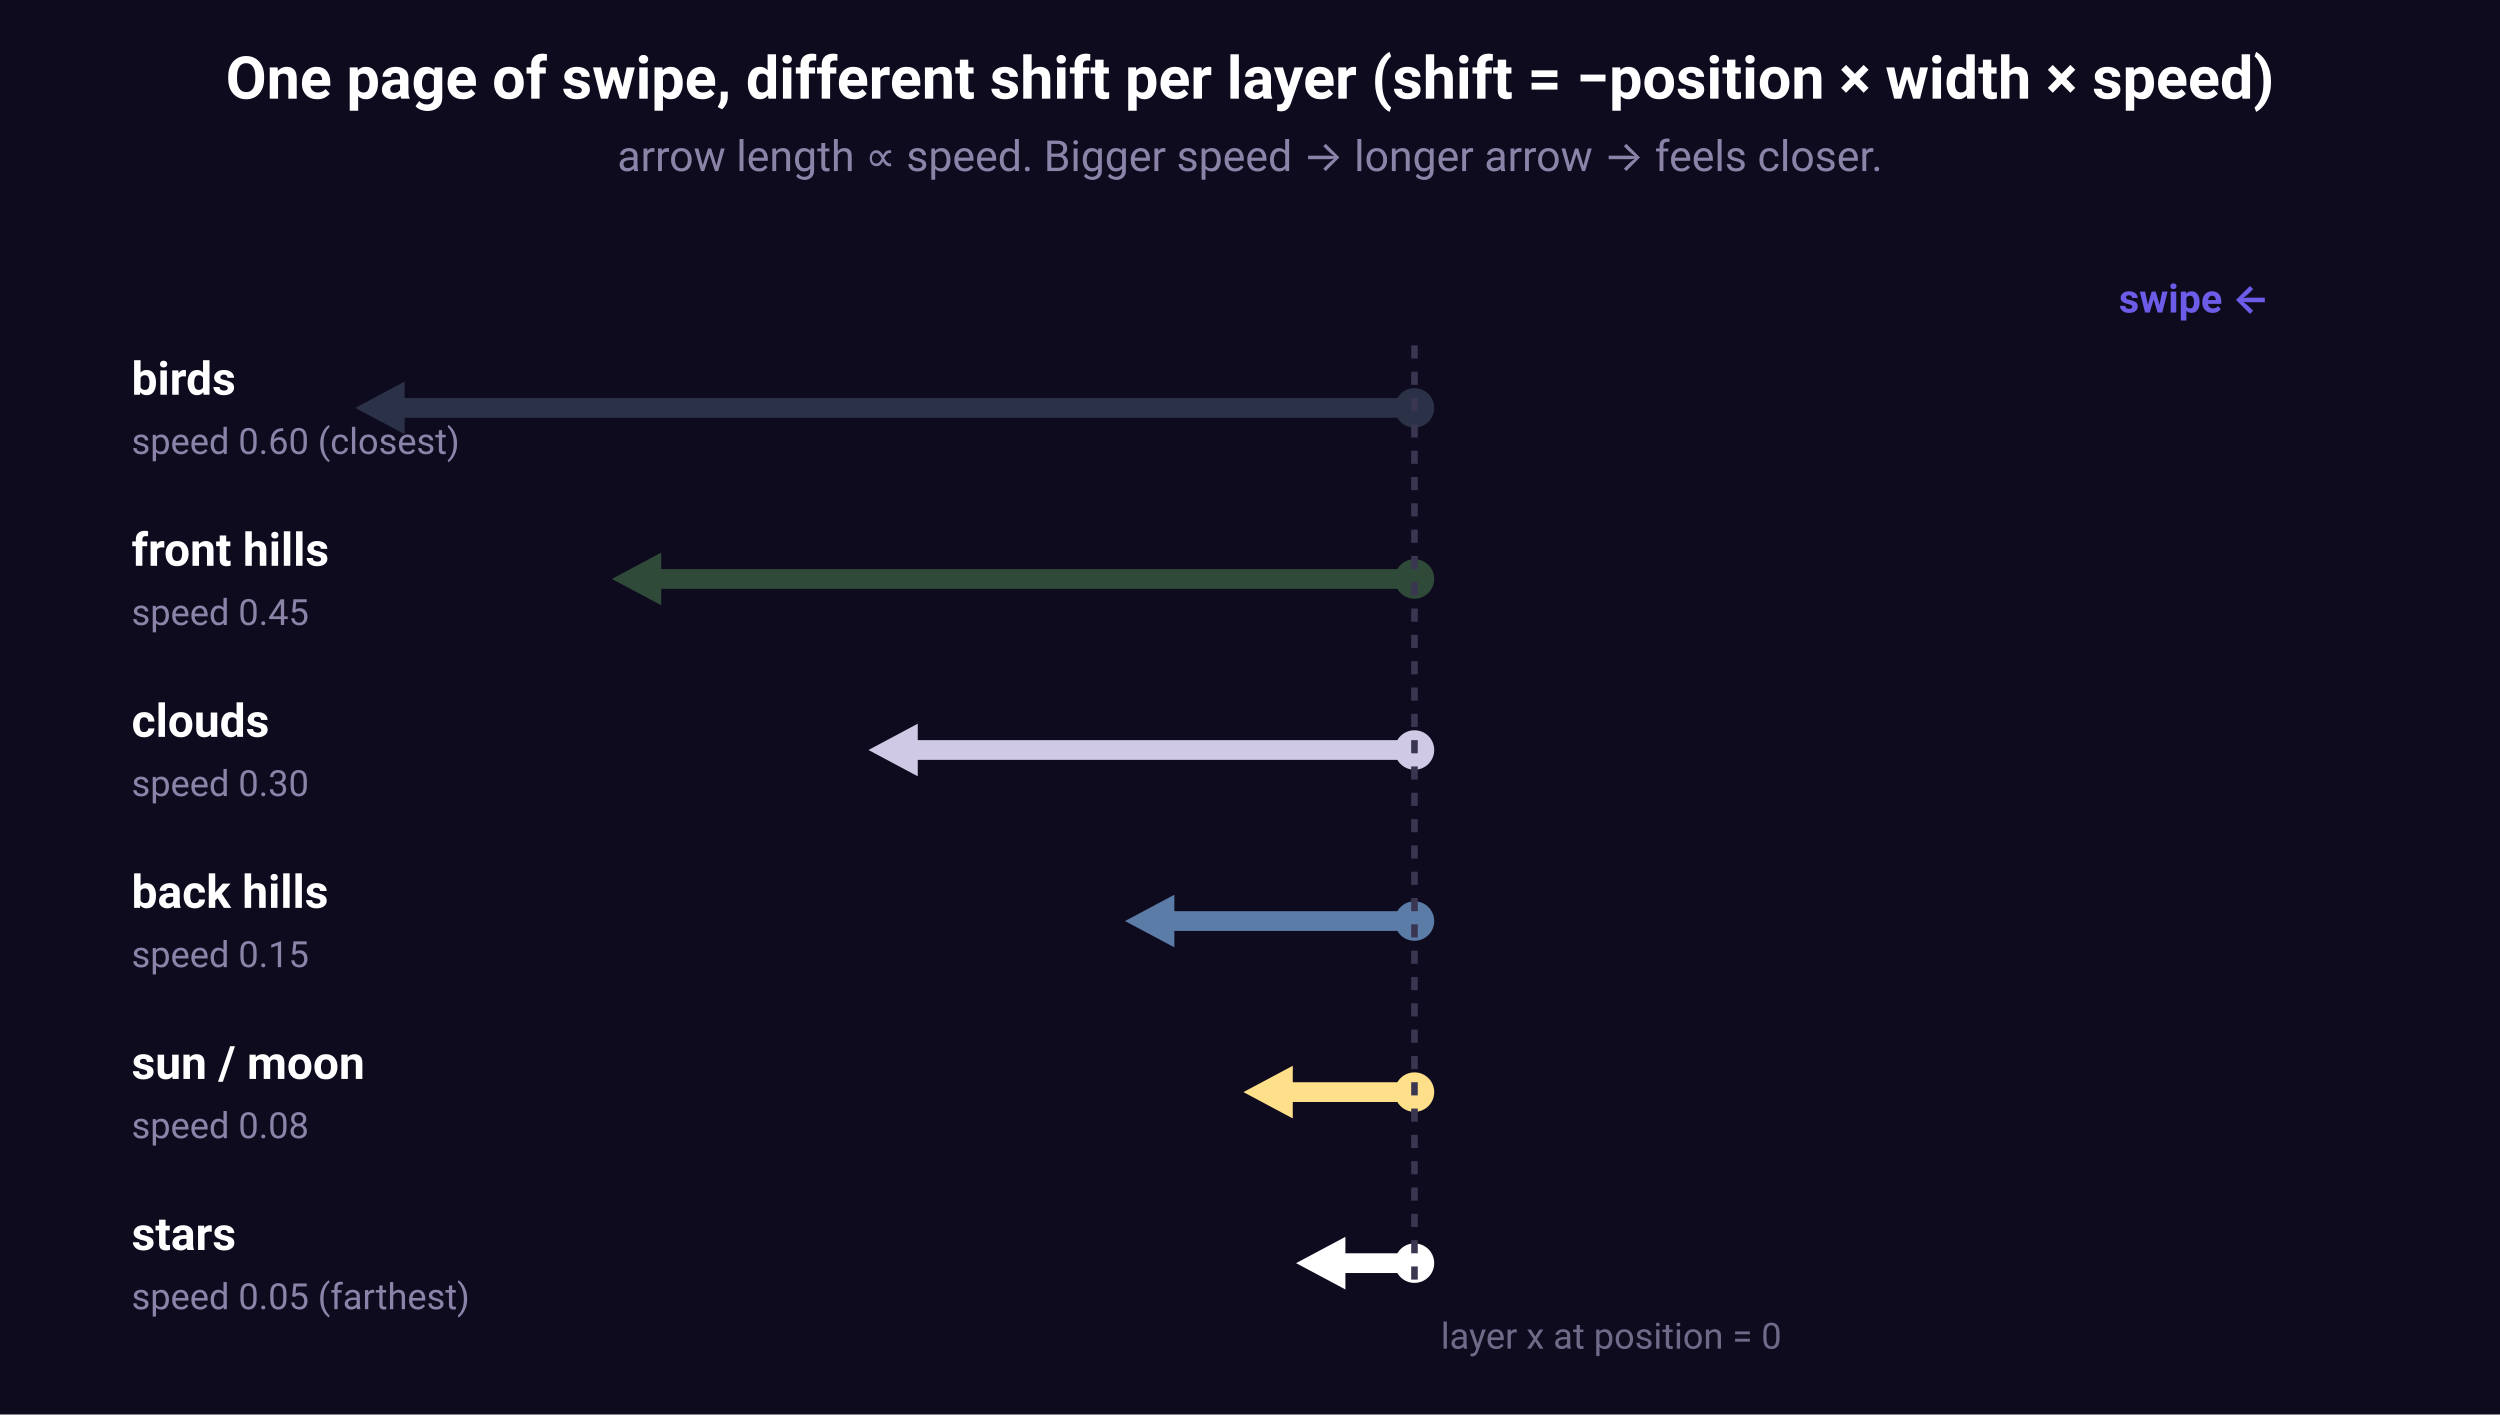
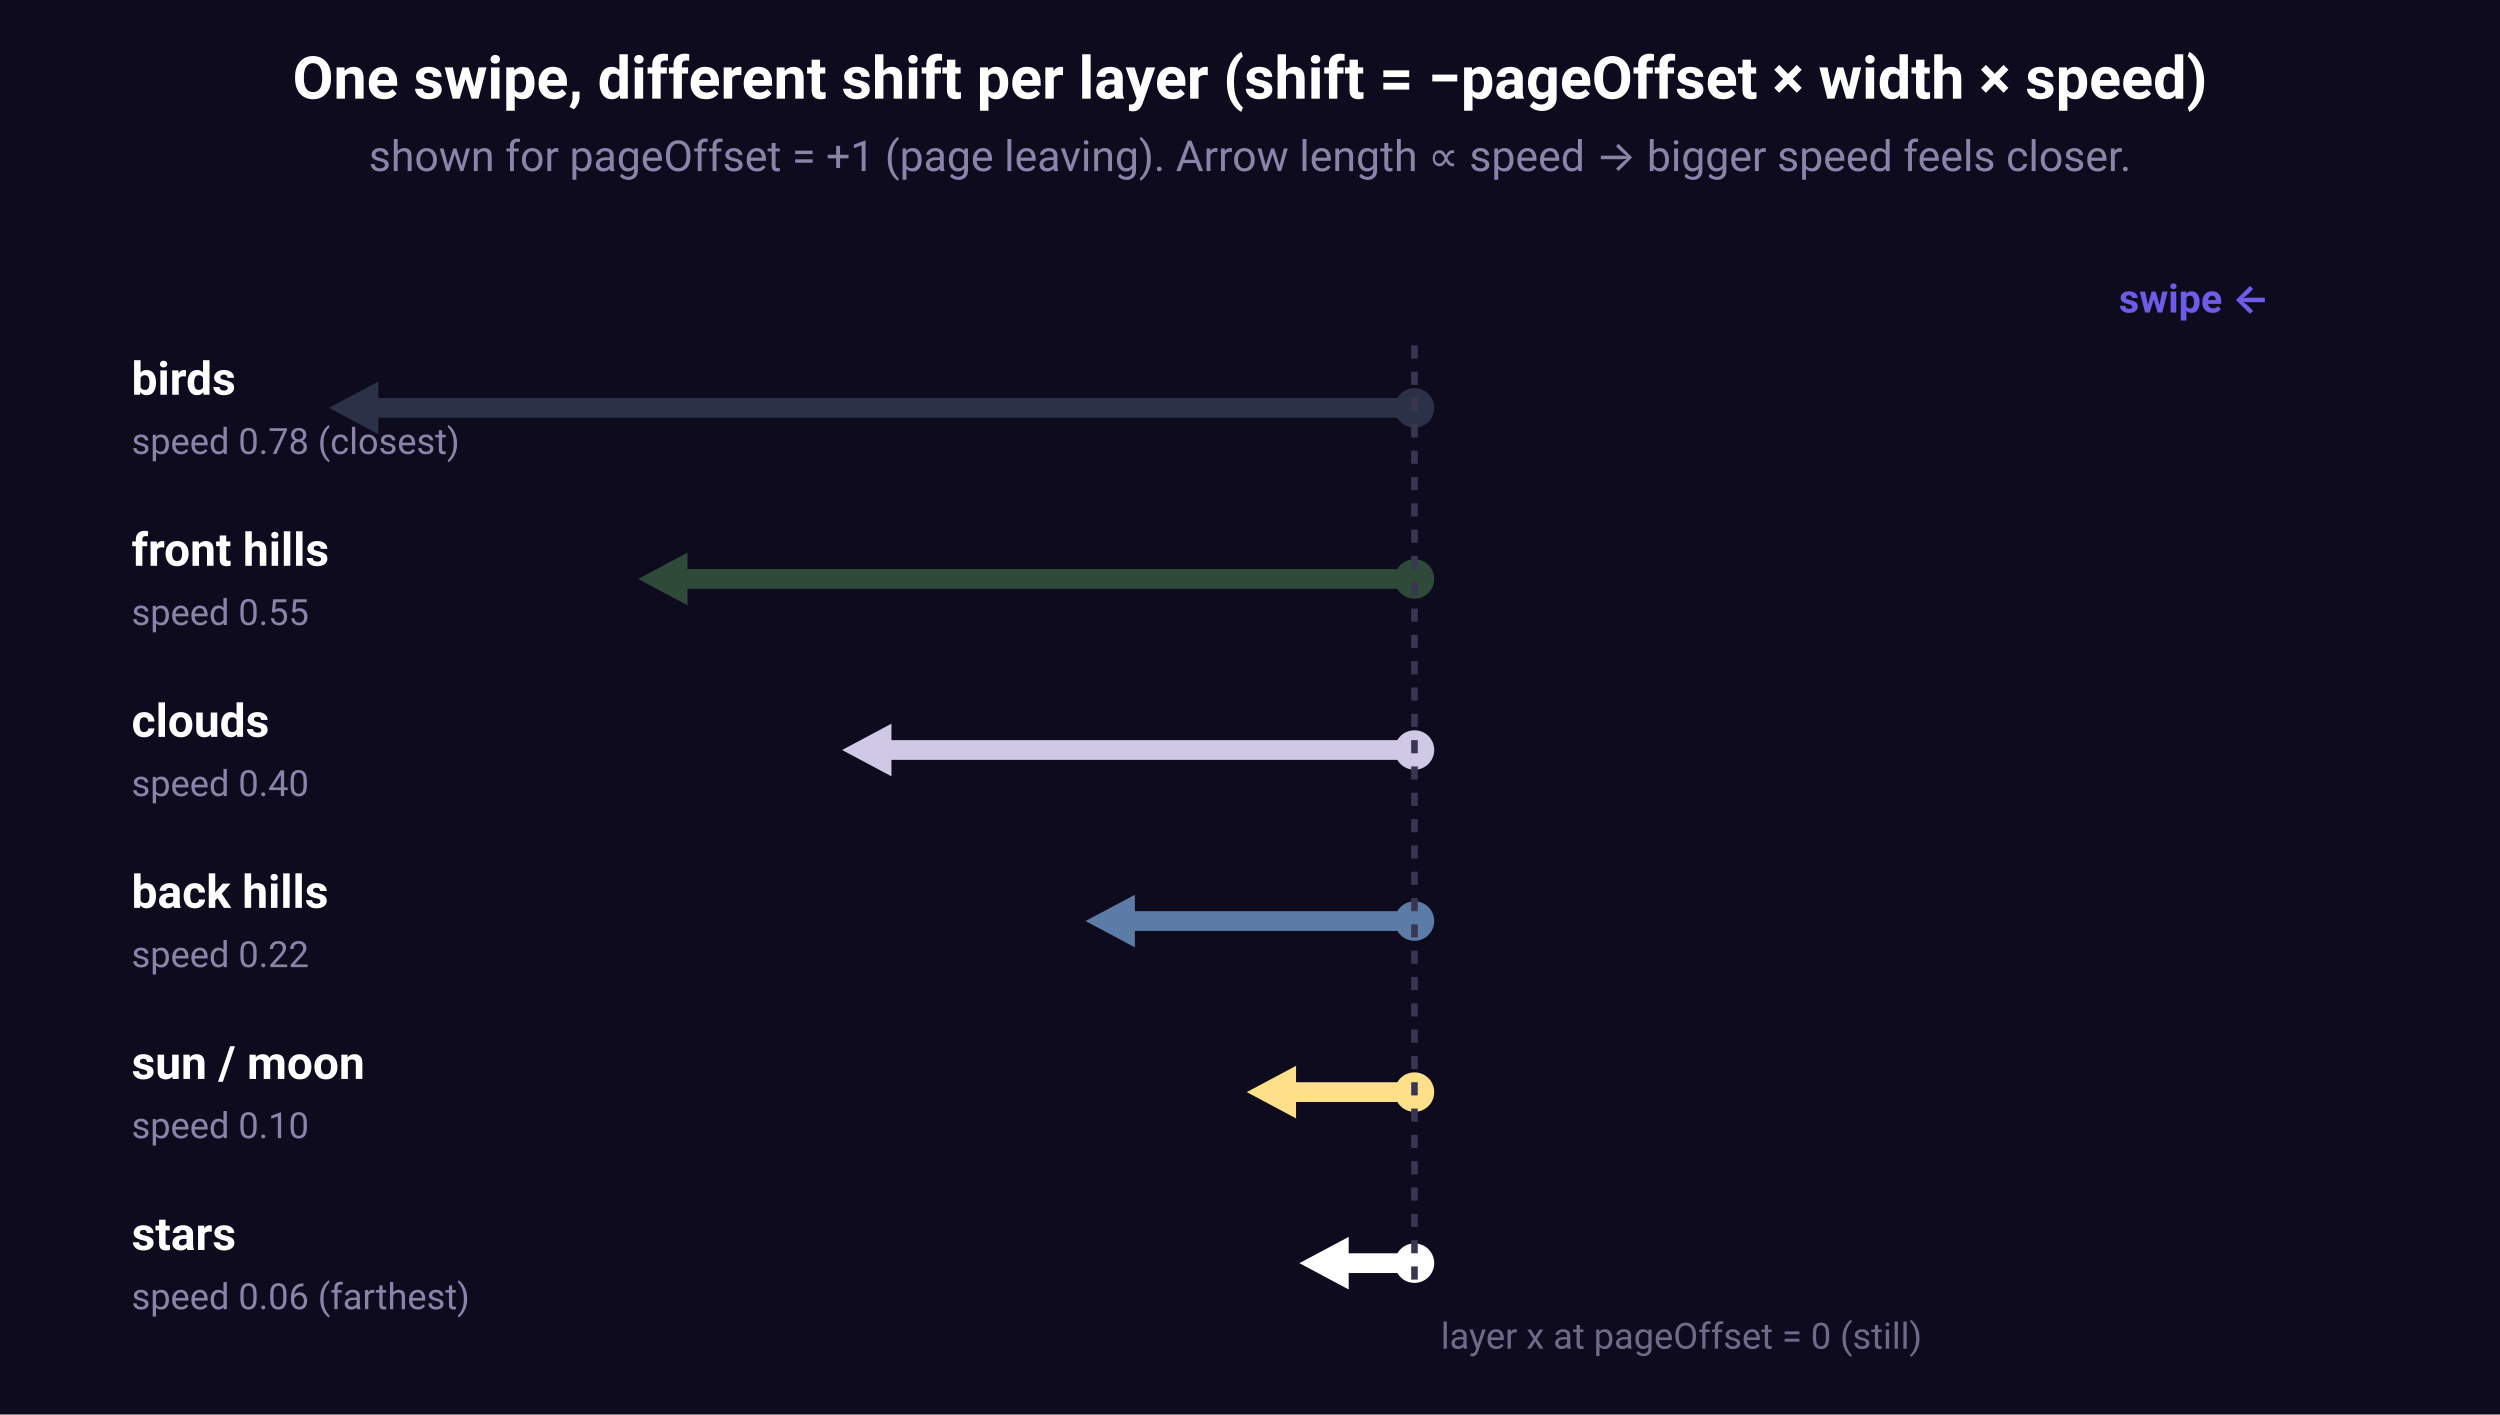
<svg xmlns="http://www.w3.org/2000/svg" width="760" height="430" viewBox="0 0 760 430" font-family="-apple-system, Segoe UI, Roboto, sans-serif">
  <rect width="760" height="430" fill="#0f0b1f" />
-   <text x="380" y="30" fill="#ffffff" font-size="18" font-weight="700" text-anchor="middle">One page of swipe, different shift per layer  (shift = −position × width × speed)</text>
-   <text x="380" y="52" fill="#8b84a8" font-size="13" text-anchor="middle">arrow length ∝ speed. Bigger speed → longer arrow → feels closer.</text>
+   <text x="380" y="30" fill="#ffffff" font-size="18" font-weight="700" text-anchor="middle">One swipe, different shift per layer  (shift = −pageOffset × width × speed)</text>
+   <text x="380" y="52" fill="#8b84a8" font-size="13" text-anchor="middle">shown for pageOffset = +1 (page leaving). Arrow length ∝ speed → bigger speed feels closer.</text>
  <text x="690" y="95" fill="#6C5CE7" font-size="12" text-anchor="end" font-weight="700">swipe ←</text>
  <g>
    <text x="40" y="120" fill="#ffffff" font-size="14" font-weight="700">birds</text>
-     <text x="40" y="138" fill="#8b84a8" font-size="11">speed 0.60 (closest)</text>
-     <line x1="430" y1="124" x2="118" y2="124" stroke="#2B3147" stroke-width="6" />
-     <polygon points="108,124 123,116 123,132" fill="#2B3147" />
+     <text x="40" y="138" fill="#8b84a8" font-size="11">speed 0.78 (closest)</text>
+     <line x1="430" y1="124" x2="110" y2="124" stroke="#2B3147" stroke-width="6" />
+     <polygon points="100,124 115,116 115,132" fill="#2B3147" />
    <circle cx="430" cy="124" r="6" fill="#2B3147" />
  </g>
  <g>
    <text x="40" y="172" fill="#ffffff" font-size="14" font-weight="700">front hills</text>
-     <text x="40" y="190" fill="#8b84a8" font-size="11">speed 0.45</text>
-     <line x1="430" y1="176" x2="196" y2="176" stroke="#2F4A39" stroke-width="6" />
-     <polygon points="186,176 201,168 201,184" fill="#2F4A39" />
+     <text x="40" y="190" fill="#8b84a8" font-size="11">speed 0.55</text>
+     <line x1="430" y1="176" x2="204" y2="176" stroke="#2F4A39" stroke-width="6" />
+     <polygon points="194,176 209,168 209,184" fill="#2F4A39" />
    <circle cx="430" cy="176" r="6" fill="#2F4A39" />
  </g>
  <g>
    <text x="40" y="224" fill="#ffffff" font-size="14" font-weight="700">clouds</text>
-     <text x="40" y="242" fill="#8b84a8" font-size="11">speed 0.30</text>
-     <line x1="430" y1="228" x2="274" y2="228" stroke="#cfc9e6" stroke-width="6" />
-     <polygon points="264,228 279,220 279,236" fill="#cfc9e6" />
+     <text x="40" y="242" fill="#8b84a8" font-size="11">speed 0.40</text>
+     <line x1="430" y1="228" x2="266" y2="228" stroke="#cfc9e6" stroke-width="6" />
+     <polygon points="256,228 271,220 271,236" fill="#cfc9e6" />
    <circle cx="430" cy="228" r="6" fill="#cfc9e6" />
  </g>
  <g>
    <text x="40" y="276" fill="#ffffff" font-size="14" font-weight="700">back hills</text>
-     <text x="40" y="294" fill="#8b84a8" font-size="11">speed 0.15</text>
-     <line x1="430" y1="280" x2="352" y2="280" stroke="#5C7CA8" stroke-width="6" />
-     <polygon points="342,280 357,272 357,288" fill="#5C7CA8" />
+     <text x="40" y="294" fill="#8b84a8" font-size="11">speed 0.22</text>
+     <line x1="430" y1="280" x2="340" y2="280" stroke="#5C7CA8" stroke-width="6" />
+     <polygon points="330,280 345,272 345,288" fill="#5C7CA8" />
    <circle cx="430" cy="280" r="6" fill="#5C7CA8" />
  </g>
  <g>
    <text x="40" y="328" fill="#ffffff" font-size="14" font-weight="700">sun / moon</text>
-     <text x="40" y="346" fill="#8b84a8" font-size="11">speed 0.08</text>
-     <line x1="430" y1="332" x2="388" y2="332" stroke="#FFE08A" stroke-width="6" />
-     <polygon points="378,332 393,324 393,340" fill="#FFE08A" />
+     <text x="40" y="346" fill="#8b84a8" font-size="11">speed 0.10</text>
+     <line x1="430" y1="332" x2="389" y2="332" stroke="#FFE08A" stroke-width="6" />
+     <polygon points="379,332 394,324 394,340" fill="#FFE08A" />
    <circle cx="430" cy="332" r="6" fill="#FFE08A" />
  </g>
  <g>
    <text x="40" y="380" fill="#ffffff" font-size="14" font-weight="700">stars</text>
-     <text x="40" y="398" fill="#8b84a8" font-size="11">speed 0.05 (farthest)</text>
-     <line x1="430" y1="384" x2="404" y2="384" stroke="#ffffff" stroke-width="6" />
-     <polygon points="394,384 409,376 409,392" fill="#ffffff" />
+     <text x="40" y="398" fill="#8b84a8" font-size="11">speed 0.06 (farthest)</text>
+     <line x1="430" y1="384" x2="405" y2="384" stroke="#ffffff" stroke-width="6" />
+     <polygon points="395,384 410,376 410,392" fill="#ffffff" />
    <circle cx="430" cy="384" r="6" fill="#ffffff" />
  </g>
  <line x1="430" y1="105" x2="430" y2="392" stroke="#3a3550" stroke-width="2" stroke-dasharray="4 4" />
-   <text x="438" y="410" fill="#6f6a88" font-size="11">layer x at position = 0</text>
+   <text x="438" y="410" fill="#6f6a88" font-size="11">layer x at pageOffset = 0 (still)</text>
</svg>
